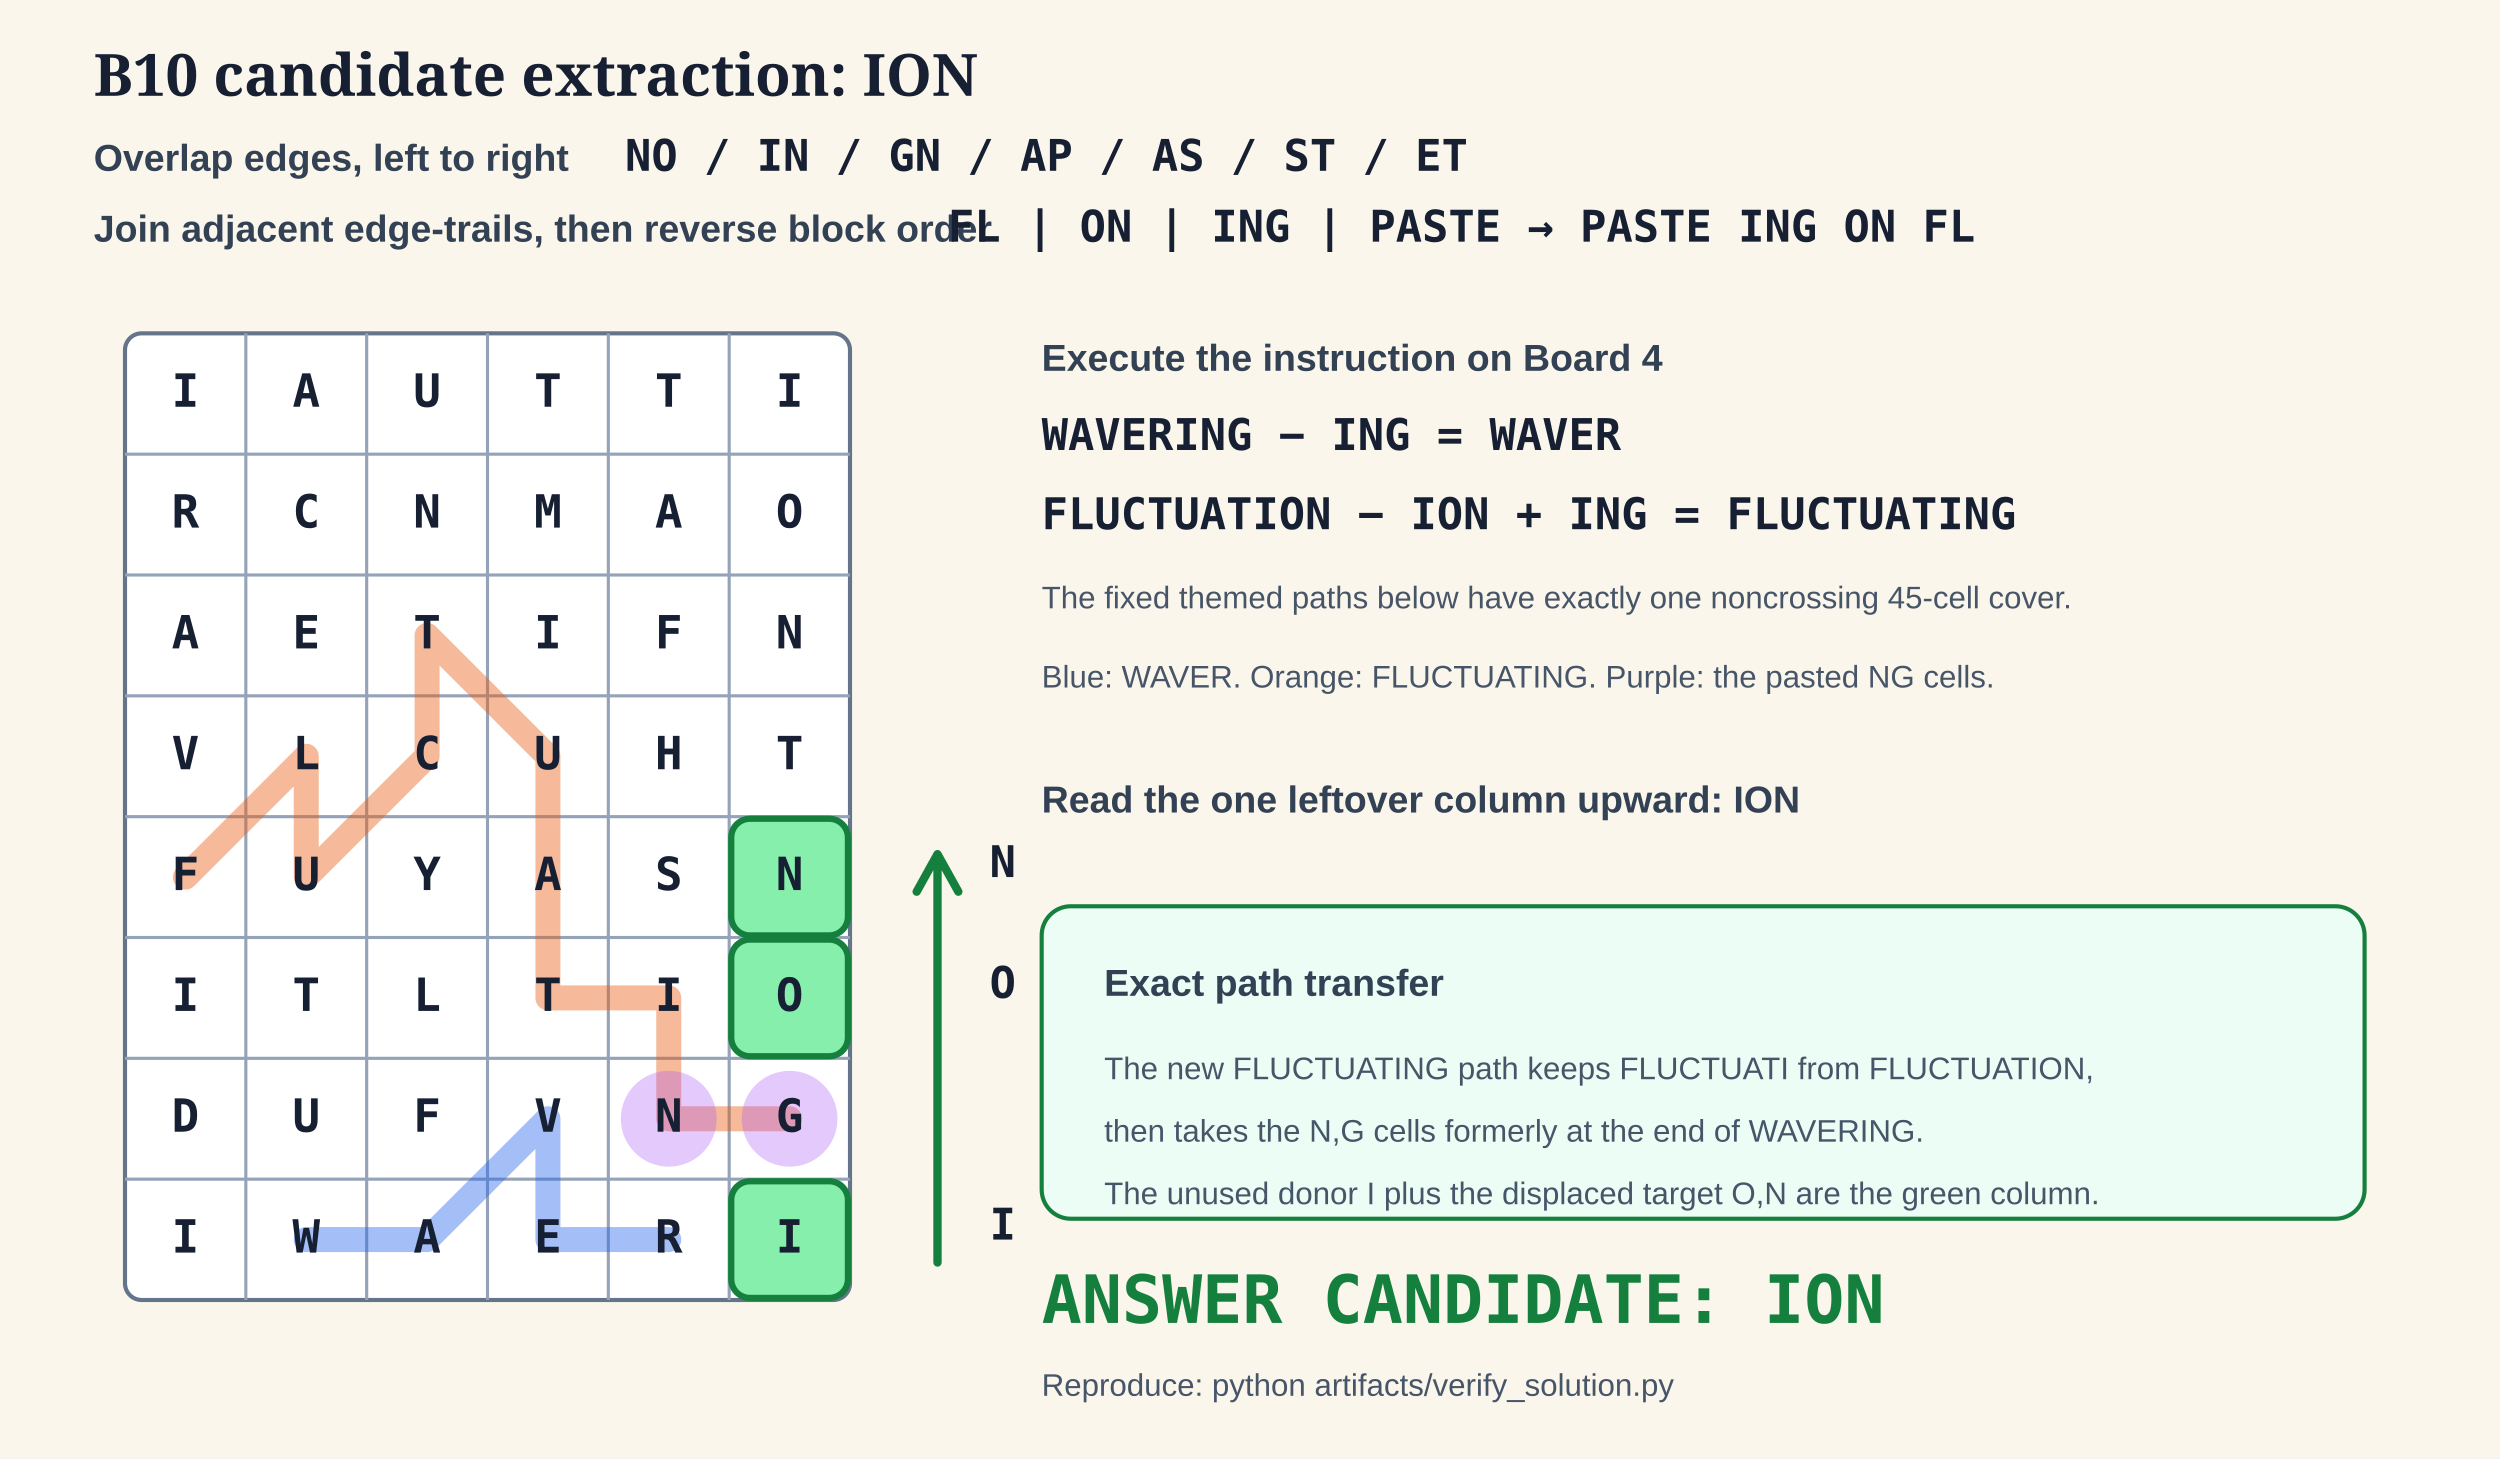
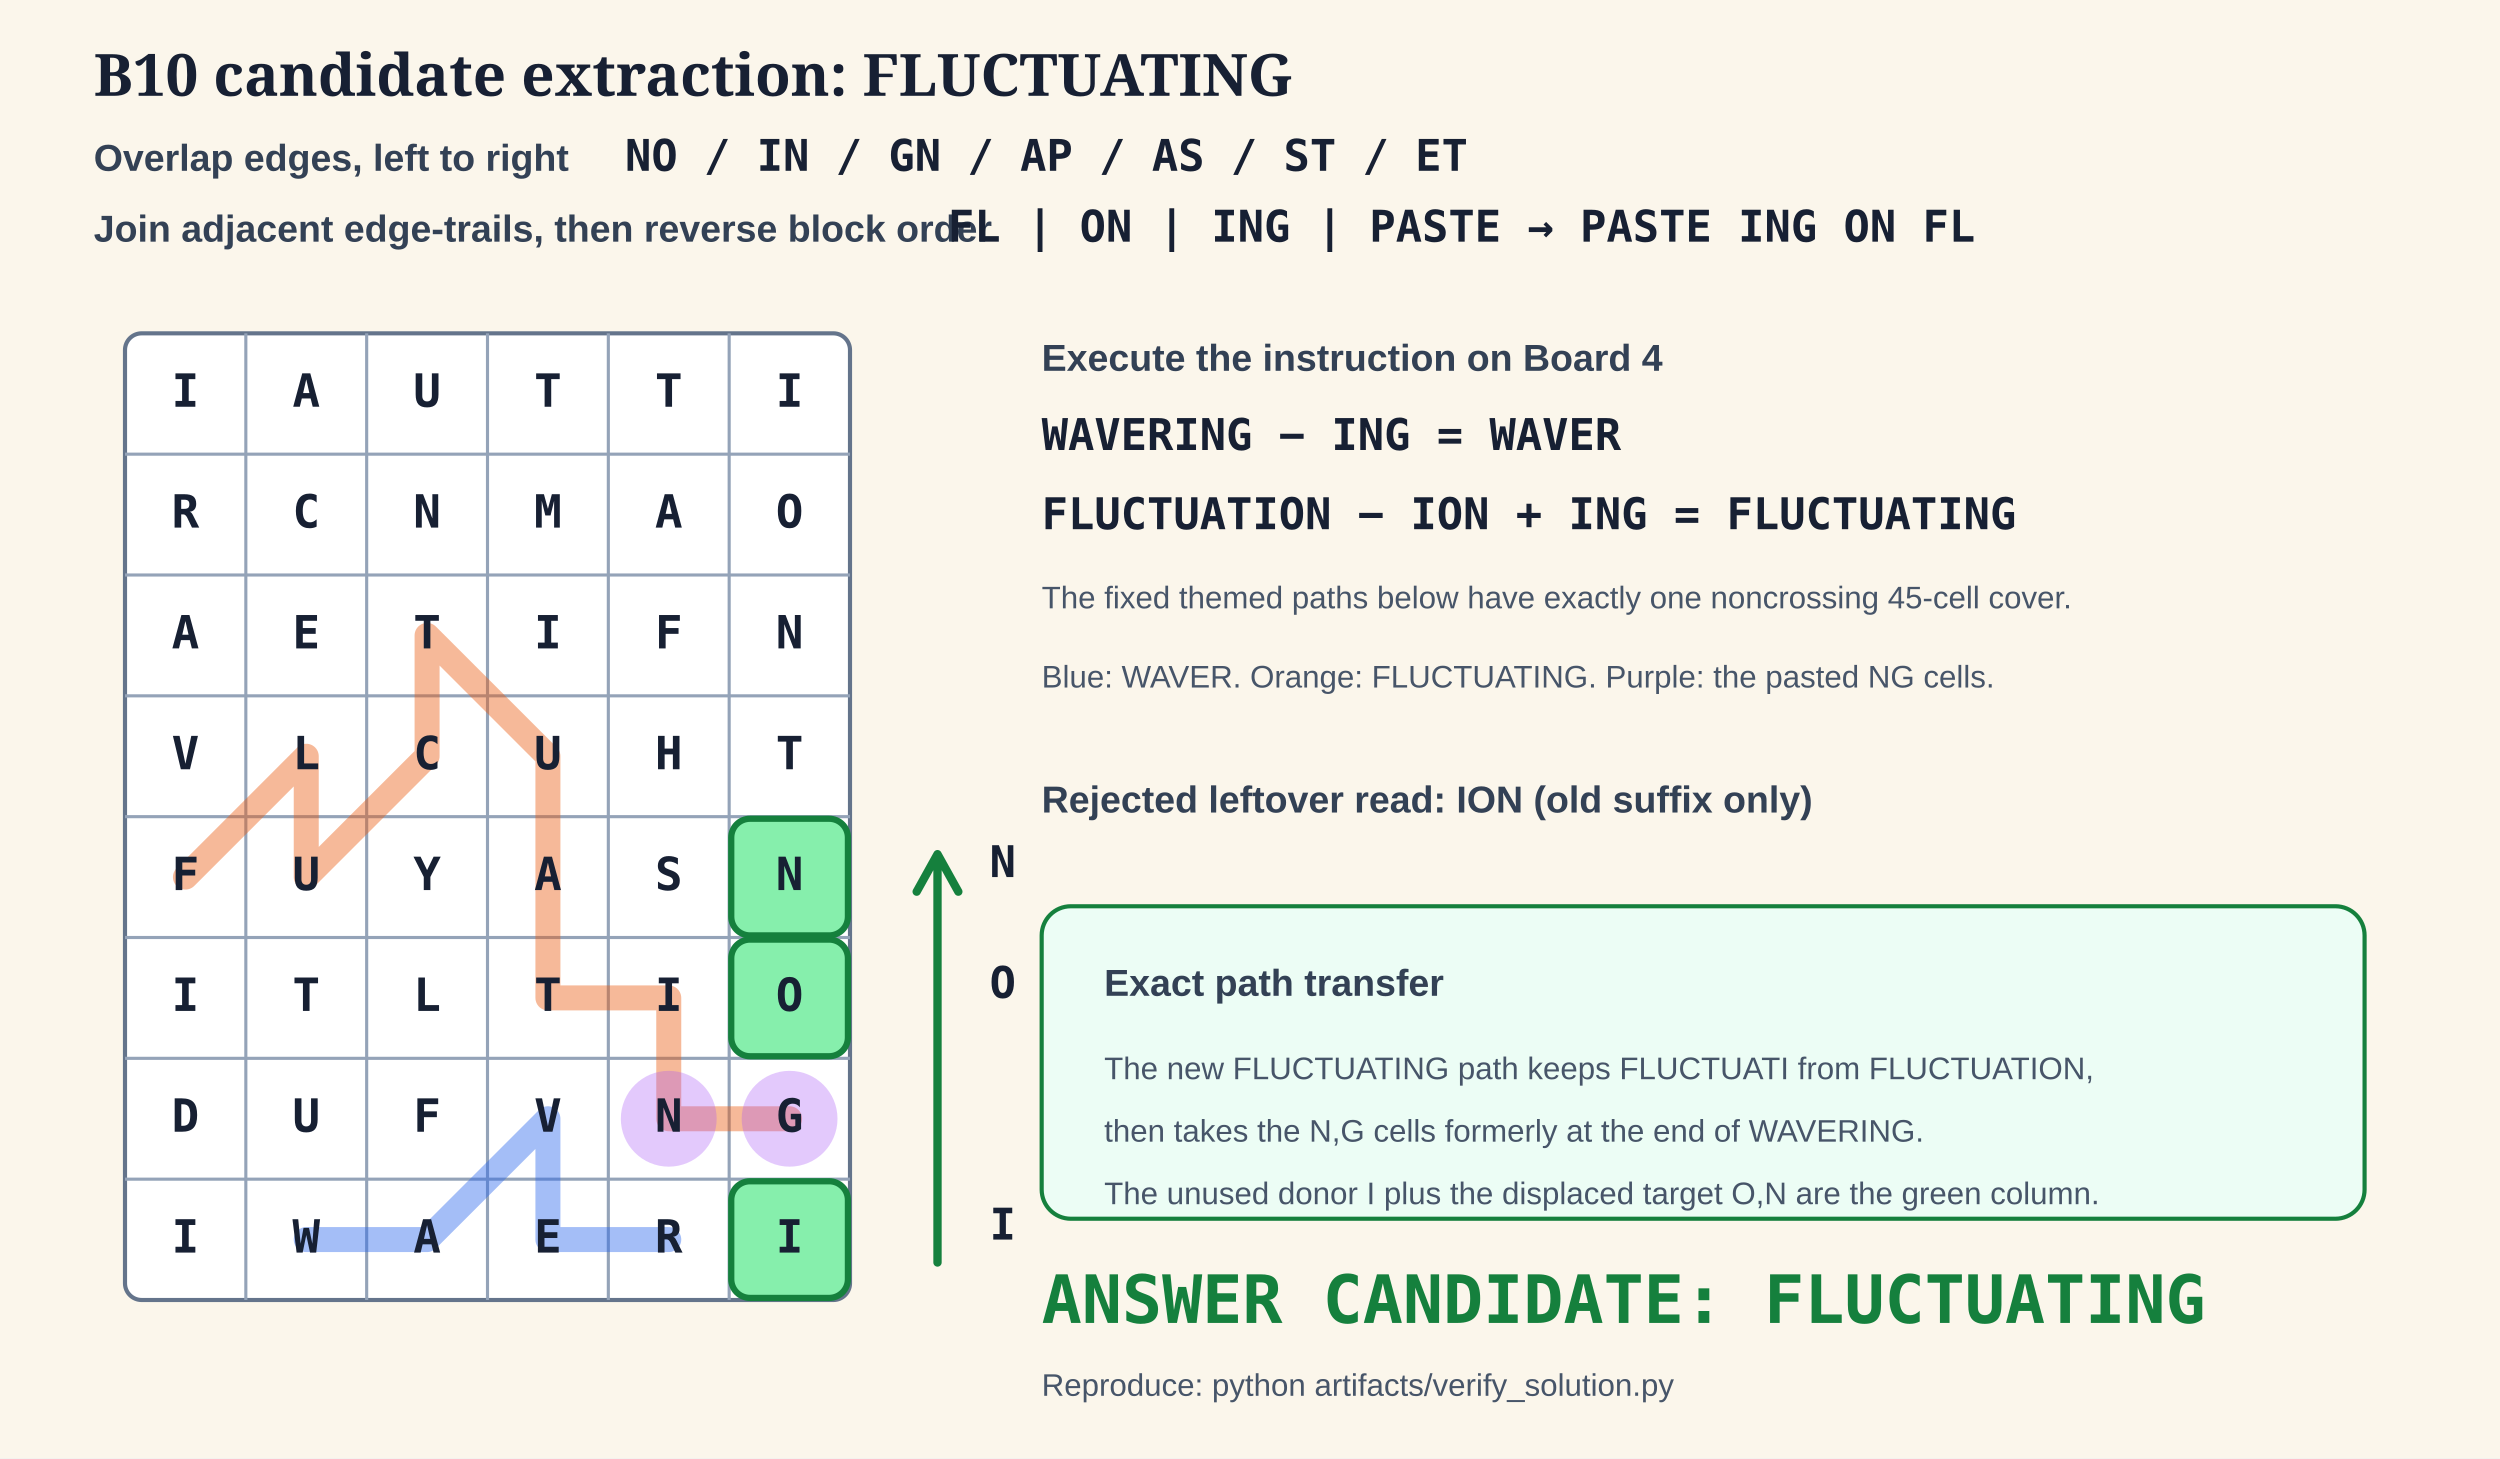
<svg xmlns="http://www.w3.org/2000/svg" width="1200" height="700" viewBox="0 0 1200 700">
  <rect width="1200" height="700" fill="#fbf6eb" />
  <style>
    .title { font: 700 28px Georgia, serif; fill: #172033; }
    .sub { font: 600 18px Arial, sans-serif; fill: #334155; }
    .mono { font: 700 21px Consolas, monospace; fill: #172033; }
    .small { font: 15px Arial, sans-serif; fill: #475569; }
    .cell { font: 700 22px Consolas, monospace; text-anchor: middle; dominant-baseline: middle; fill: #172033; }
    .grid { stroke: #94a3b8; stroke-width: 1.5; fill: none; }
  </style>
-   <text x="45" y="46" class="title">B10 candidate extraction: ION</text>
+   <text x="45" y="46" class="title">B10 candidate extraction: FLUCTUATING</text>
  <text x="45" y="82" class="sub">Overlap edges, left to right</text>
  <text x="300" y="82" class="mono">NO / IN / GN / AP / AS / ST / ET</text>
  <text x="45" y="116" class="sub">Join adjacent edge-trails, then reverse block order</text>
  <text x="455" y="116" class="mono">FL | ON | ING | PASTE  →  PASTE ING ON FL</text>
  <text x="500" y="178" class="sub">Execute the instruction on Board 4</text>
  <text x="500" y="216" class="mono">WAVERING − ING = WAVER</text>
  <text x="500" y="254" class="mono">FLUCTUATION − ION + ING = FLUCTUATING</text>
  <text x="500" y="292" class="small">The fixed themed paths below have exactly one noncrossing 45-cell cover.</text>
  <text x="500" y="330" class="small">Blue: WAVER. Orange: FLUCTUATING. Purple: the pasted NG cells.</text>
  <rect x="60" y="160" width="348" height="464" rx="8" fill="#ffffff" stroke="#64748b" stroke-width="2" />
  <path class="grid" d="M118 160V624 M176 160V624 M234 160V624 M292 160V624 M350 160V624                          M60 218H408 M60 276H408 M60 334H408 M60 392H408 M60 450H408 M60 508H408 M60 566H408" />
  <polyline points="147,595 205,595 263,537 263,595 321,595" fill="none" stroke="#2563eb" stroke-width="12" stroke-linecap="round" stroke-linejoin="round" opacity="0.42" />
  <polyline points="89,421 147,363 147,421 205,363 205,305 263,363 263,421 263,479 321,479 321,537 379,537" fill="none" stroke="#ea580c" stroke-width="12" stroke-linecap="round" stroke-linejoin="round" opacity="0.42" />
  <circle cx="321" cy="537" r="23" fill="#a855f7" opacity="0.32" />
  <circle cx="379" cy="537" r="23" fill="#a855f7" opacity="0.32" />
  <rect x="351" y="393" width="56" height="56" rx="9" fill="#86efac" stroke="#15803d" stroke-width="3" />
  <rect x="351" y="451" width="56" height="56" rx="9" fill="#86efac" stroke="#15803d" stroke-width="3" />
  <rect x="351" y="567" width="56" height="56" rx="9" fill="#86efac" stroke="#15803d" stroke-width="3" />
  <g class="cell">
    <text x="89" y="189">I</text>
    <text x="147" y="189">A</text>
    <text x="205" y="189">U</text>
    <text x="263" y="189">T</text>
    <text x="321" y="189">T</text>
    <text x="379" y="189">I</text>
    <text x="89" y="247">R</text>
    <text x="147" y="247">C</text>
    <text x="205" y="247">N</text>
    <text x="263" y="247">M</text>
    <text x="321" y="247">A</text>
    <text x="379" y="247">O</text>
    <text x="89" y="305">A</text>
    <text x="147" y="305">E</text>
    <text x="205" y="305">T</text>
    <text x="263" y="305">I</text>
    <text x="321" y="305">F</text>
    <text x="379" y="305">N</text>
    <text x="89" y="363">V</text>
    <text x="147" y="363">L</text>
    <text x="205" y="363">C</text>
    <text x="263" y="363">U</text>
    <text x="321" y="363">H</text>
    <text x="379" y="363">T</text>
    <text x="89" y="421">F</text>
    <text x="147" y="421">U</text>
    <text x="205" y="421">Y</text>
    <text x="263" y="421">A</text>
    <text x="321" y="421">S</text>
    <text x="379" y="421">N</text>
    <text x="89" y="479">I</text>
    <text x="147" y="479">T</text>
    <text x="205" y="479">L</text>
    <text x="263" y="479">T</text>
    <text x="321" y="479">I</text>
    <text x="379" y="479">O</text>
    <text x="89" y="537">D</text>
    <text x="147" y="537">U</text>
    <text x="205" y="537">F</text>
    <text x="263" y="537">V</text>
    <text x="321" y="537">N</text>
    <text x="379" y="537">G</text>
    <text x="89" y="595">I</text>
    <text x="147" y="595">W</text>
    <text x="205" y="595">A</text>
    <text x="263" y="595">E</text>
    <text x="321" y="595">R</text>
    <text x="379" y="595">I</text>
  </g>
  <path d="M450 606 V410 M450 410 l-10 18 M450 410 l10 18" fill="none" stroke="#15803d" stroke-width="4" stroke-linecap="round" />
  <text x="475" y="595" class="mono" fill="#15803d">I</text>
  <text x="475" y="479" class="mono" fill="#15803d">O</text>
  <text x="475" y="421" class="mono" fill="#15803d">N</text>
-   <text x="500" y="390" class="sub" fill="#15803d">Read the one leftover column upward: ION</text>
+   <text x="500" y="390" class="sub" fill="#15803d">Rejected leftover read: ION (old suffix only)</text>
  <rect x="500" y="435" width="635" height="150" rx="14" fill="#ecfdf5" stroke="#15803d" stroke-width="2" />
  <text x="530" y="478" class="sub">Exact path transfer</text>
  <text x="530" y="518" class="small">The new FLUCTUATING path keeps FLUCTUATI from FLUCTUATION,</text>
  <text x="530" y="548" class="small">then takes the N,G cells formerly at the end of WAVERING.</text>
  <text x="530" y="578" class="small">The unused donor I plus the displaced target O,N are the green column.</text>
-   <text x="500" y="635" class="mono" style="font-size:32px; fill:#15803d">ANSWER CANDIDATE: ION</text>
+   <text x="500" y="635" class="mono" style="font-size:32px; fill:#15803d">ANSWER CANDIDATE: FLUCTUATING</text>
  <text x="500" y="670" class="small">Reproduce: python artifacts/verify_solution.py</text>
</svg>
